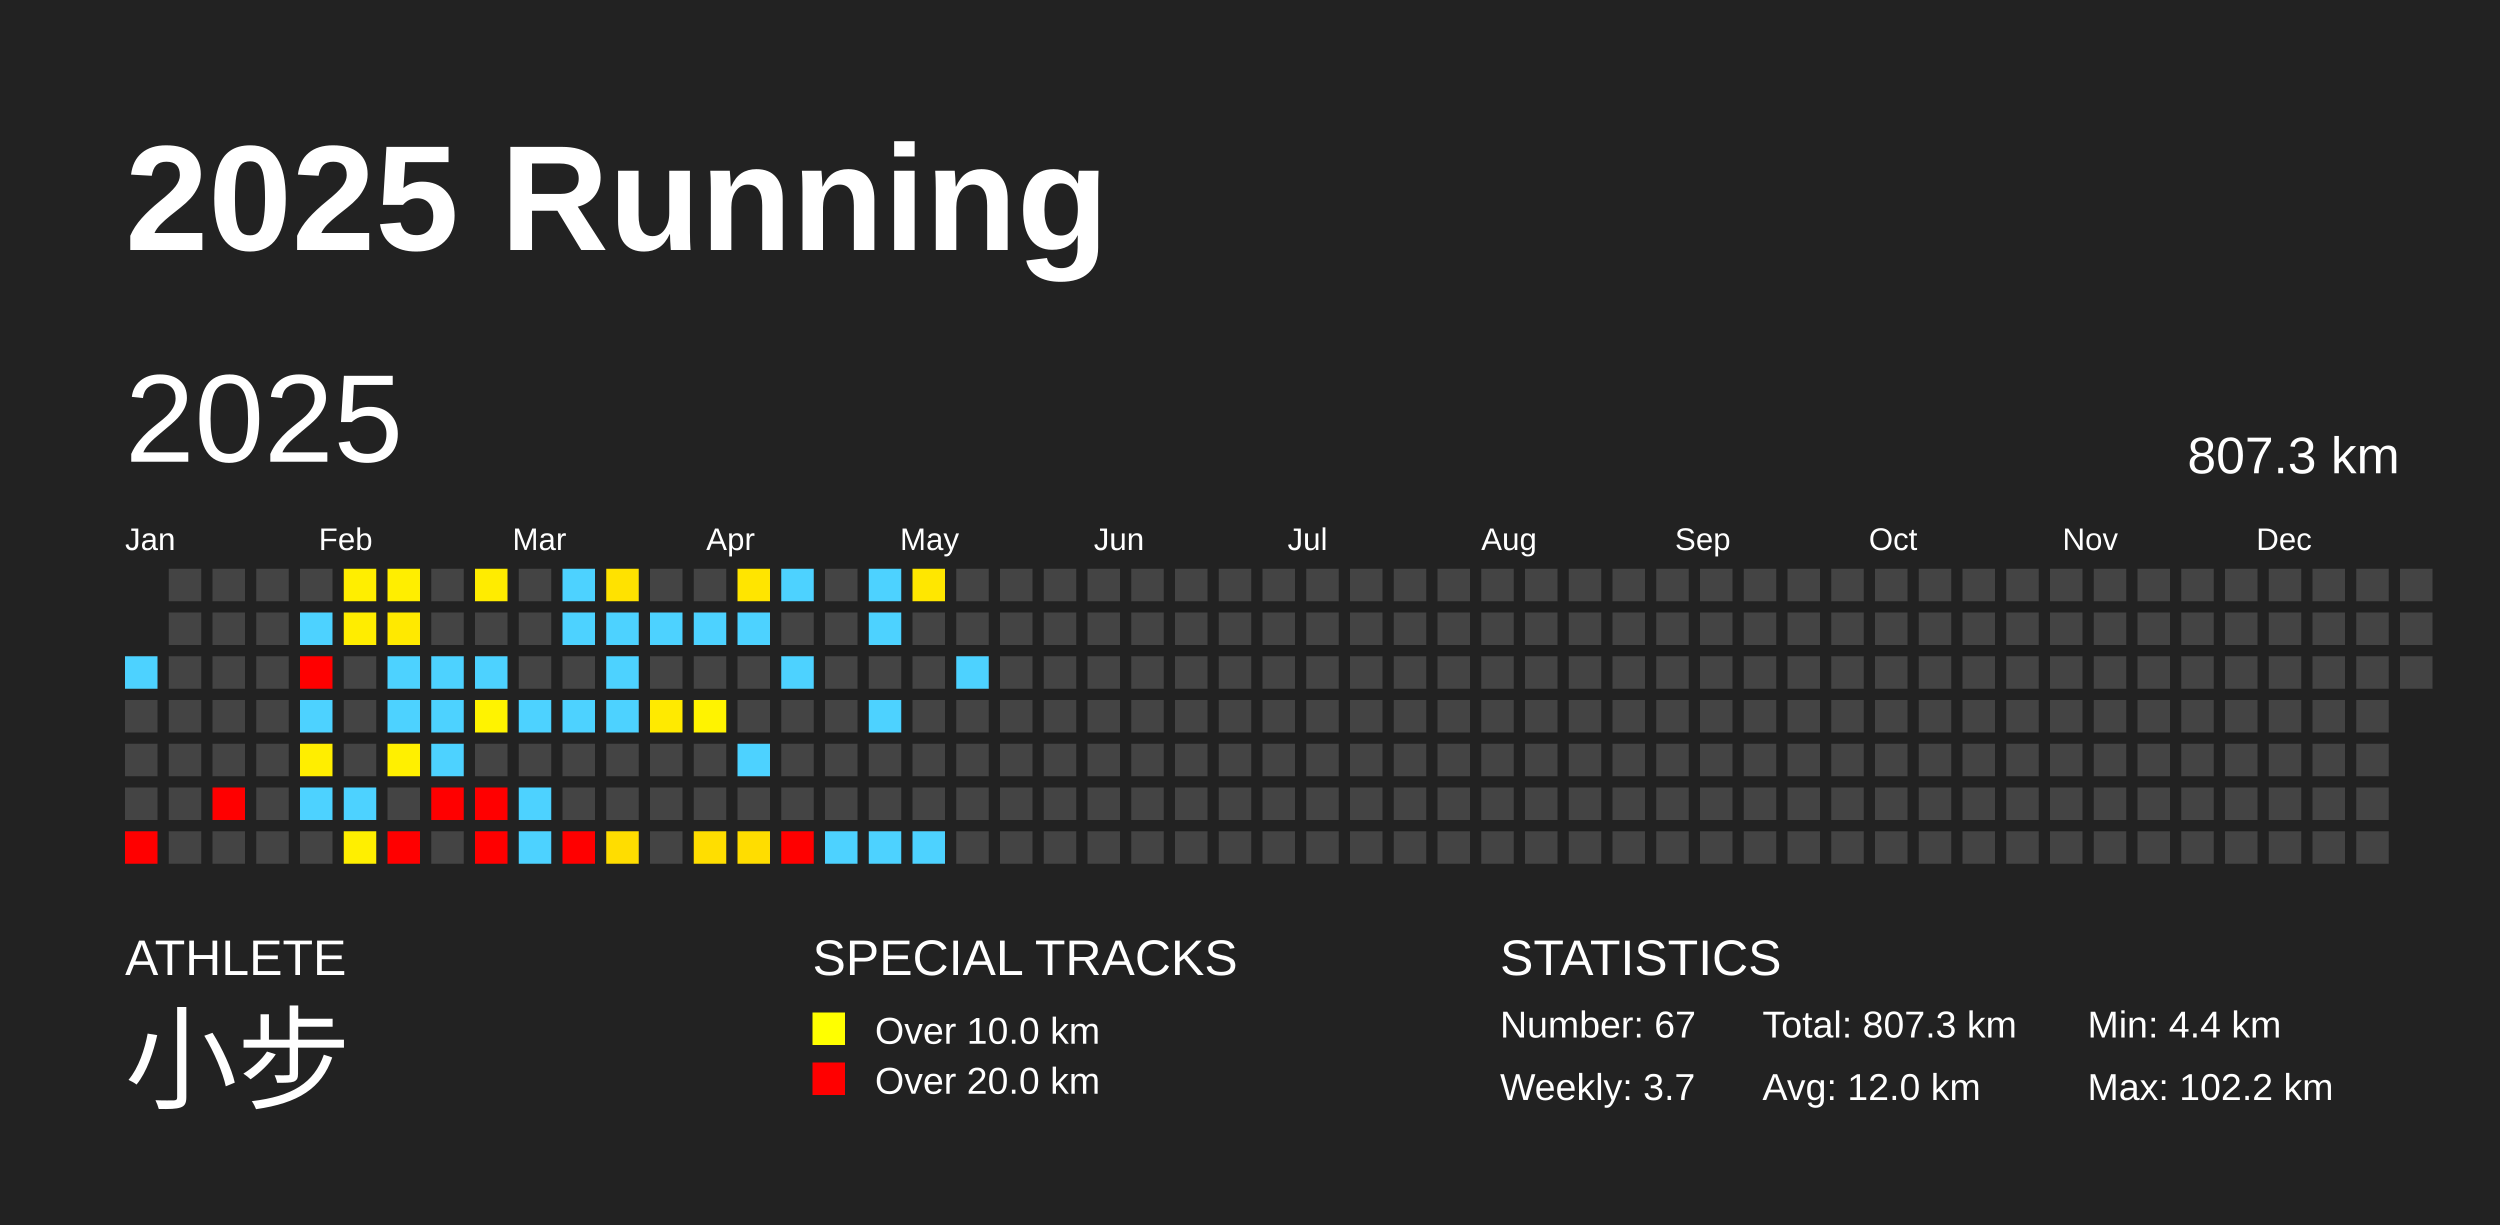
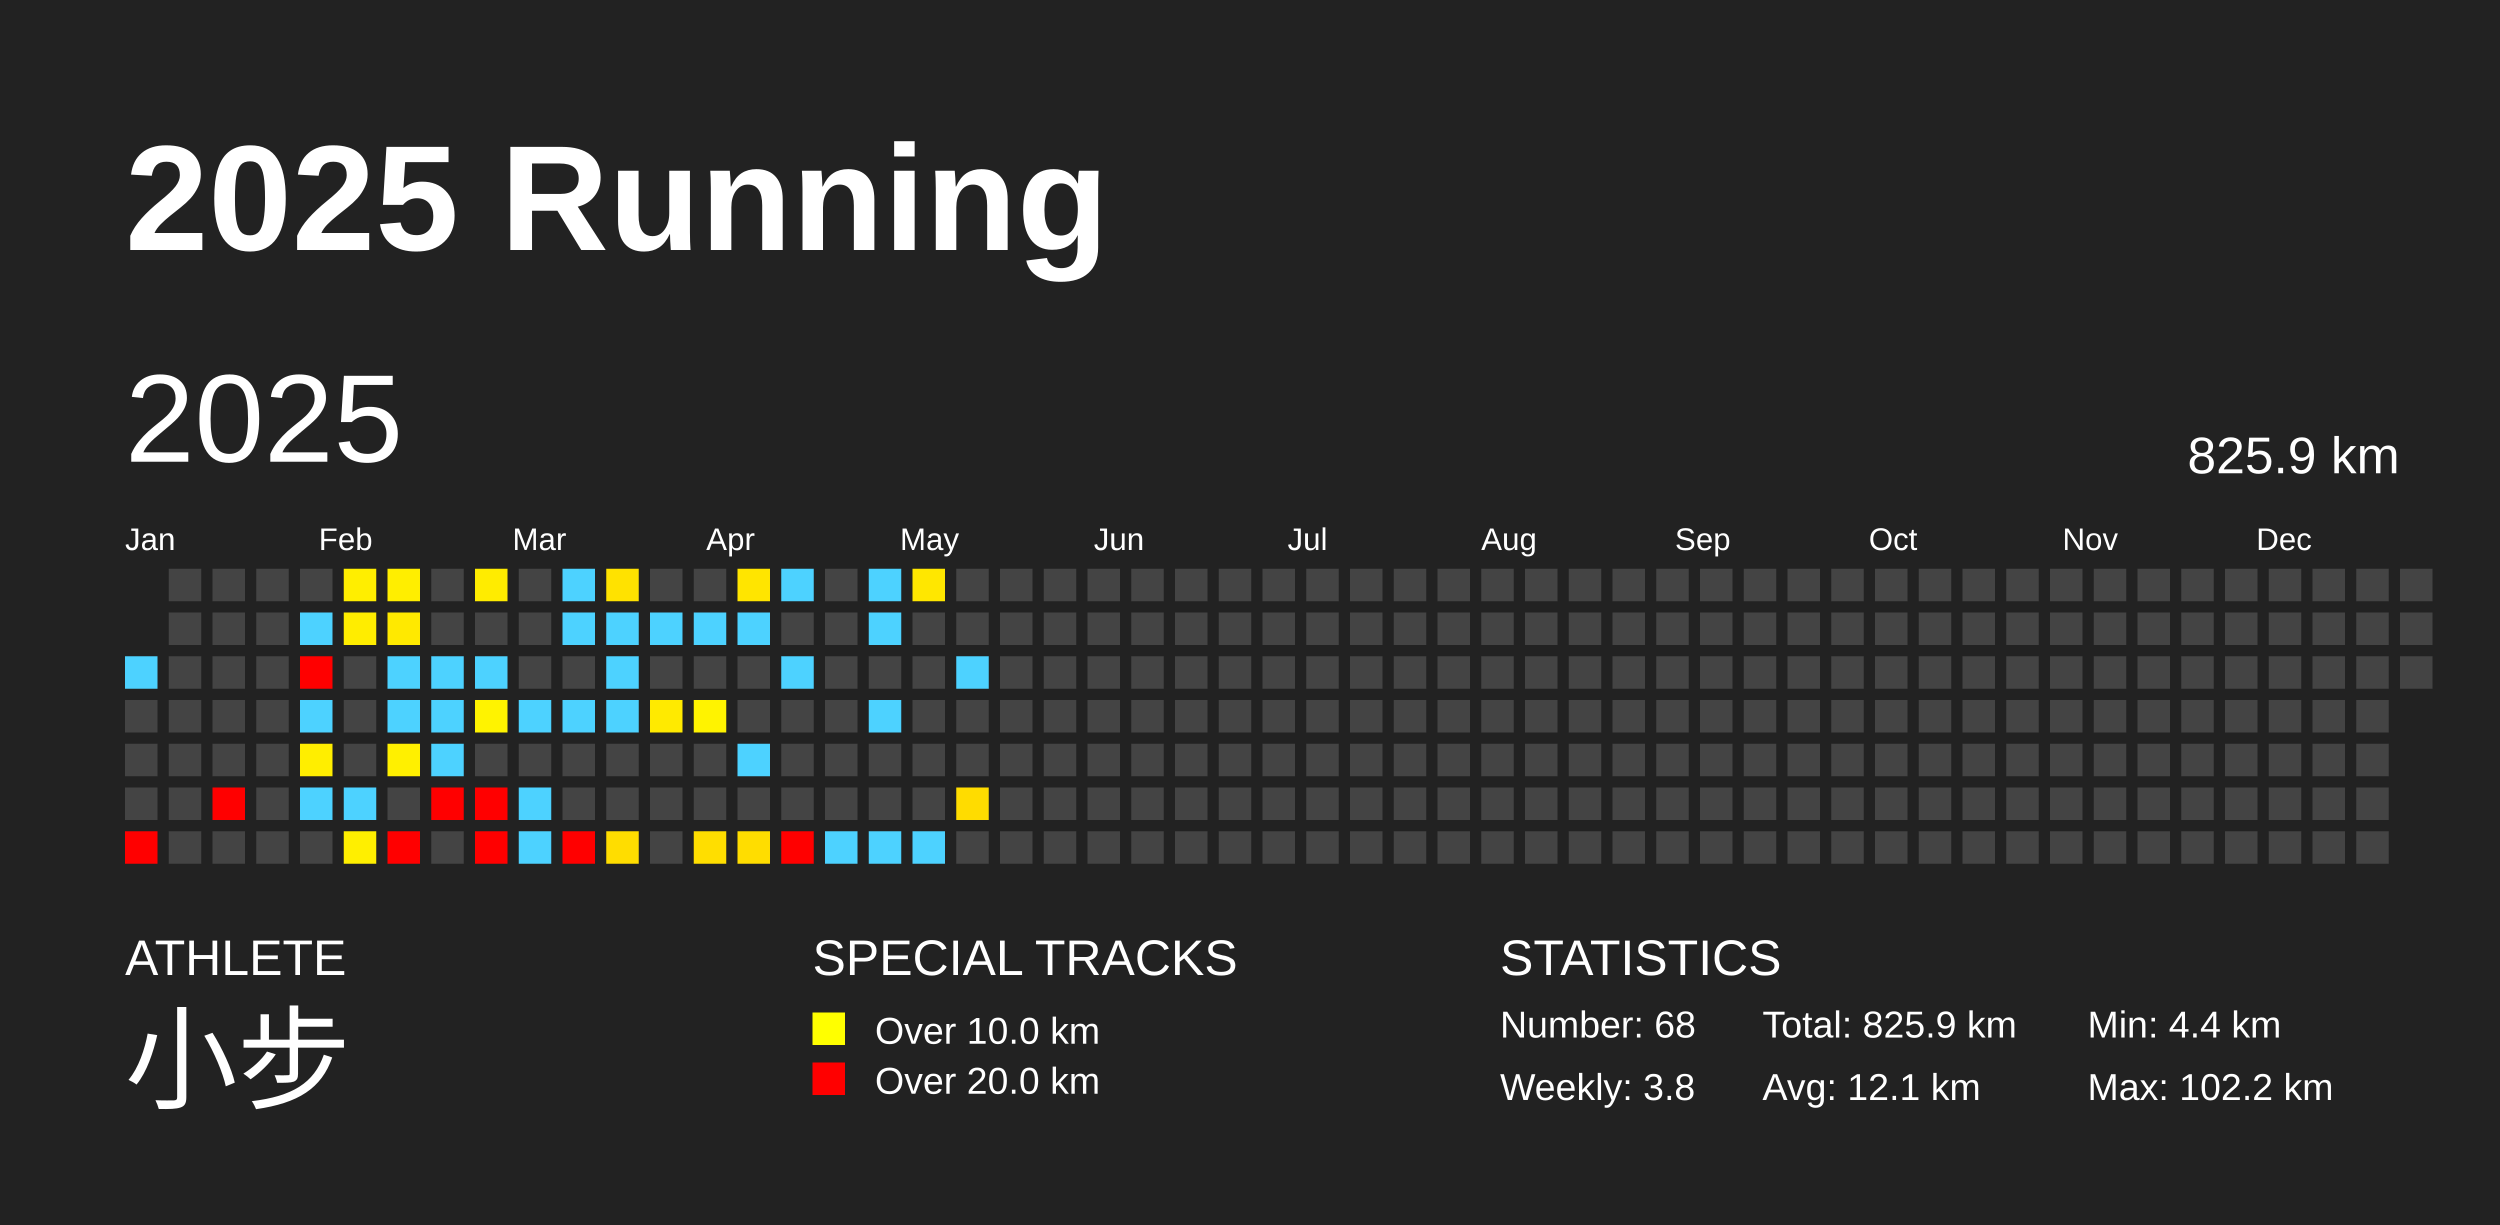
<svg xmlns="http://www.w3.org/2000/svg" baseProfile="full" height="98mm" version="1.1" viewBox="0,0,200,98" width="200mm">
  <defs />
  <rect fill="#222222" height="98" width="200" x="0" y="0" />
  <text fill="#FFFFFF" style="font-size:12px; font-family:Arial; font-weight:bold;" x="10" y="20">2025 Running</text>
  <text fill="#FFFFFF" style="font-size:4px; font-family:Arial" x="10" y="78">ATHLETE</text>
  <text fill="#FFFFFF" style="font-size:9px; font-family:Arial" x="10" y="88">小步</text>
  <text fill="#FFFFFF" style="font-size:4px; font-family:Arial" x="65" y="78">SPECIAL TRACKS</text>
  <rect fill="yellow" height="2.6" width="2.6" x="65" y="81" />
  <text fill="#FFFFFF" style="font-size:3px; font-family:Arial" x="70" y="83.5">Over 10.0 km</text>
  <rect fill="red" height="2.6" width="2.6" x="65" y="85" />
  <text fill="#FFFFFF" style="font-size:3px; font-family:Arial" x="70" y="87.5">Over 20.0 km</text>
  <text fill="#FFFFFF" style="font-size:4px; font-family:Arial" x="120" y="78">STATISTICS</text>
-   <text fill="#FFFFFF" style="font-size:3px; font-family:Arial" x="120" y="83">Number: 67</text>
-   <text fill="#FFFFFF" style="font-size:3px; font-family:Arial" x="120" y="88">Weekly: 3.7</text>
-   <text fill="#FFFFFF" style="font-size:3px; font-family:Arial" x="141" y="83">Total: 807.3 km</text>
-   <text fill="#FFFFFF" style="font-size:3px; font-family:Arial" x="141" y="88">Avg: 12.0 km</text>
+   <text fill="#FFFFFF" style="font-size:3px; font-family:Arial" x="120" y="83">Number: 68</text>
+   <text fill="#FFFFFF" style="font-size:3px; font-family:Arial" x="120" y="88">Weekly: 3.8</text>
+   <text fill="#FFFFFF" style="font-size:3px; font-family:Arial" x="141" y="83">Total: 825.9 km</text>
+   <text fill="#FFFFFF" style="font-size:3px; font-family:Arial" x="141" y="88">Avg: 12.1 km</text>
  <text fill="#FFFFFF" style="font-size:3px; font-family:Arial" x="167" y="83">Min: 4.4 km</text>
  <text fill="#FFFFFF" style="font-size:3px; font-family:Arial" x="167" y="88">Max: 102.2 km</text>
  <text dominant-baseline="hanging" fill="#FFFFFF" style="font-size:10.0px; font-family:Arial;" x="10" y="30">2025</text>
-   <text dominant-baseline="hanging" fill="#FFFFFF" style="font-size:4.125px; font-family:Arial;" x="175" y="35">807.3 km</text>
+   <text dominant-baseline="hanging" fill="#FFFFFF" style="font-size:4.125px; font-family:Arial;" x="175" y="35">825.9 km</text>
  <text fill="#FFFFFF" style="font-size:2.5px; font-family:Arial" x="10.0" y="44">Jan</text>
  <text fill="#FFFFFF" style="font-size:2.5px; font-family:Arial" x="25.5" y="44">Feb</text>
  <text fill="#FFFFFF" style="font-size:2.5px; font-family:Arial" x="41.0" y="44">Mar</text>
  <text fill="#FFFFFF" style="font-size:2.5px; font-family:Arial" x="56.5" y="44">Apr</text>
  <text fill="#FFFFFF" style="font-size:2.5px; font-family:Arial" x="72.0" y="44">May</text>
  <text fill="#FFFFFF" style="font-size:2.5px; font-family:Arial" x="87.5" y="44">Jun</text>
  <text fill="#FFFFFF" style="font-size:2.5px; font-family:Arial" x="103.0" y="44">Jul</text>
  <text fill="#FFFFFF" style="font-size:2.5px; font-family:Arial" x="118.5" y="44">Aug</text>
  <text fill="#FFFFFF" style="font-size:2.5px; font-family:Arial" x="134.0" y="44">Sep</text>
  <text fill="#FFFFFF" style="font-size:2.5px; font-family:Arial" x="149.5" y="44">Oct</text>
  <text fill="#FFFFFF" style="font-size:2.5px; font-family:Arial" x="165.0" y="44">Nov</text>
  <text fill="#FFFFFF" style="font-size:2.5px; font-family:Arial" x="180.5" y="44">Dec</text>
  <rect fill="#4dd2ff" height="2.6" width="2.6" x="10.0" y="52.5" />
  <rect fill="#444444" height="2.6" width="2.6" x="10.0" y="56.0" />
  <rect fill="#444444" height="2.6" width="2.6" x="10.0" y="59.5" />
  <rect fill="#444444" height="2.6" width="2.6" x="10.0" y="63.0" />
  <rect fill="red" height="2.6" width="2.6" x="10.0" y="66.5" />
  <rect fill="#444444" height="2.6" width="2.6" x="13.5" y="45.5" />
  <rect fill="#444444" height="2.6" width="2.6" x="13.5" y="49.0" />
  <rect fill="#444444" height="2.6" width="2.6" x="13.5" y="52.5" />
  <rect fill="#444444" height="2.6" width="2.6" x="13.5" y="56.0" />
  <rect fill="#444444" height="2.6" width="2.6" x="13.5" y="59.5" />
  <rect fill="#444444" height="2.6" width="2.6" x="13.5" y="63.0" />
  <rect fill="#444444" height="2.6" width="2.6" x="13.5" y="66.5" />
  <rect fill="#444444" height="2.6" width="2.6" x="17.0" y="45.5" />
  <rect fill="#444444" height="2.6" width="2.6" x="17.0" y="49.0" />
  <rect fill="#444444" height="2.6" width="2.6" x="17.0" y="52.5" />
  <rect fill="#444444" height="2.6" width="2.6" x="17.0" y="56.0" />
  <rect fill="#444444" height="2.6" width="2.6" x="17.0" y="59.5" />
  <rect fill="red" height="2.6" width="2.6" x="17.0" y="63.0" />
  <rect fill="#444444" height="2.6" width="2.6" x="17.0" y="66.5" />
  <rect fill="#444444" height="2.6" width="2.6" x="20.5" y="45.5" />
  <rect fill="#444444" height="2.6" width="2.6" x="20.5" y="49.0" />
  <rect fill="#444444" height="2.6" width="2.6" x="20.5" y="52.5" />
  <rect fill="#444444" height="2.6" width="2.6" x="20.5" y="56.0" />
  <rect fill="#444444" height="2.6" width="2.6" x="20.5" y="59.5" />
  <rect fill="#444444" height="2.6" width="2.6" x="20.5" y="63.0" />
  <rect fill="#444444" height="2.6" width="2.6" x="20.5" y="66.5" />
  <rect fill="#444444" height="2.6" width="2.6" x="24.0" y="45.5" />
  <rect fill="#4dd2ff" height="2.6" width="2.6" x="24.0" y="49.0" />
  <rect fill="red" height="2.6" width="2.6" x="24.0" y="52.5" />
  <rect fill="#4dd2ff" height="2.6" width="2.6" x="24.0" y="56.0" />
  <rect fill="#ffee00" height="2.6" width="2.6" x="24.0" y="59.5" />
  <rect fill="#4dd2ff" height="2.6" width="2.6" x="24.0" y="63.0" />
  <rect fill="#444444" height="2.6" width="2.6" x="24.0" y="66.5" />
  <rect fill="#ffee00" height="2.6" width="2.6" x="27.5" y="45.5" />
  <rect fill="#ffed00" height="2.6" width="2.6" x="27.5" y="49.0" />
  <rect fill="#444444" height="2.6" width="2.6" x="27.5" y="52.5" />
  <rect fill="#444444" height="2.6" width="2.6" x="27.5" y="56.0" />
  <rect fill="#444444" height="2.6" width="2.6" x="27.5" y="59.5" />
  <rect fill="#4dd2ff" height="2.6" width="2.6" x="27.5" y="63.0" />
  <rect fill="#ffef00" height="2.6" width="2.6" x="27.5" y="66.5" />
  <rect fill="#ffee00" height="2.6" width="2.6" x="31.0" y="45.5" />
  <rect fill="#ffe900" height="2.6" width="2.6" x="31.0" y="49.0" />
  <rect fill="#4dd2ff" height="2.6" width="2.6" x="31.0" y="52.5" />
  <rect fill="#4dd2ff" height="2.6" width="2.6" x="31.0" y="56.0" />
  <rect fill="#fff000" height="2.6" width="2.6" x="31.0" y="59.5" />
  <rect fill="#444444" height="2.6" width="2.6" x="31.0" y="63.0" />
  <rect fill="red" height="2.6" width="2.6" x="31.0" y="66.5" />
  <rect fill="#444444" height="2.6" width="2.6" x="34.5" y="45.5" />
  <rect fill="#444444" height="2.6" width="2.6" x="34.5" y="49.0" />
  <rect fill="#4dd2ff" height="2.6" width="2.6" x="34.5" y="52.5" />
  <rect fill="#4dd2ff" height="2.6" width="2.6" x="34.5" y="56.0" />
  <rect fill="#4dd2ff" height="2.6" width="2.6" x="34.5" y="59.5" />
  <rect fill="red" height="2.6" width="2.6" x="34.5" y="63.0" />
  <rect fill="#444444" height="2.6" width="2.6" x="34.5" y="66.5" />
  <rect fill="#ffec00" height="2.6" width="2.6" x="38.0" y="45.5" />
  <rect fill="#444444" height="2.6" width="2.6" x="38.0" y="49.0" />
  <rect fill="#4dd2ff" height="2.6" width="2.6" x="38.0" y="52.5" />
  <rect fill="#fff300" height="2.6" width="2.6" x="38.0" y="56.0" />
  <rect fill="#444444" height="2.6" width="2.6" x="38.0" y="59.5" />
  <rect fill="red" height="2.6" width="2.6" x="38.0" y="63.0" />
  <rect fill="red" height="2.6" width="2.6" x="38.0" y="66.5" />
  <rect fill="#444444" height="2.6" width="2.6" x="41.5" y="45.5" />
  <rect fill="#444444" height="2.6" width="2.6" x="41.5" y="49.0" />
  <rect fill="#444444" height="2.6" width="2.6" x="41.5" y="52.5" />
  <rect fill="#4dd2ff" height="2.6" width="2.6" x="41.5" y="56.0" />
  <rect fill="#444444" height="2.6" width="2.6" x="41.5" y="59.5" />
  <rect fill="#4dd2ff" height="2.6" width="2.6" x="41.5" y="63.0" />
  <rect fill="#4dd2ff" height="2.6" width="2.6" x="41.5" y="66.5" />
  <rect fill="#4dd2ff" height="2.6" width="2.6" x="45.0" y="45.5" />
  <rect fill="#4dd2ff" height="2.6" width="2.6" x="45.0" y="49.0" />
  <rect fill="#444444" height="2.6" width="2.6" x="45.0" y="52.5" />
  <rect fill="#4dd2ff" height="2.6" width="2.6" x="45.0" y="56.0" />
  <rect fill="#444444" height="2.6" width="2.6" x="45.0" y="59.5" />
  <rect fill="#444444" height="2.6" width="2.6" x="45.0" y="63.0" />
  <rect fill="red" height="2.6" width="2.6" x="45.0" y="66.5" />
  <rect fill="#ffe200" height="2.6" width="2.6" x="48.5" y="45.5" />
  <rect fill="#4dd2ff" height="2.6" width="2.6" x="48.5" y="49.0" />
  <rect fill="#4dd2ff" height="2.6" width="2.6" x="48.5" y="52.5" />
  <rect fill="#4dd2ff" height="2.6" width="2.6" x="48.5" y="56.0" />
  <rect fill="#444444" height="2.6" width="2.6" x="48.5" y="59.5" />
  <rect fill="#444444" height="2.6" width="2.6" x="48.5" y="63.0" />
  <rect fill="#ffdd00" height="2.6" width="2.6" x="48.5" y="66.5" />
  <rect fill="#444444" height="2.6" width="2.6" x="52.0" y="45.5" />
  <rect fill="#4dd2ff" height="2.6" width="2.6" x="52.0" y="49.0" />
  <rect fill="#444444" height="2.6" width="2.6" x="52.0" y="52.5" />
  <rect fill="#ffea00" height="2.6" width="2.6" x="52.0" y="56.0" />
  <rect fill="#444444" height="2.6" width="2.6" x="52.0" y="59.5" />
  <rect fill="#444444" height="2.6" width="2.6" x="52.0" y="63.0" />
  <rect fill="#444444" height="2.6" width="2.6" x="52.0" y="66.5" />
  <rect fill="#444444" height="2.6" width="2.6" x="55.5" y="45.5" />
  <rect fill="#4dd2ff" height="2.6" width="2.6" x="55.5" y="49.0" />
  <rect fill="#444444" height="2.6" width="2.6" x="55.5" y="52.5" />
  <rect fill="#fff300" height="2.6" width="2.6" x="55.5" y="56.0" />
  <rect fill="#444444" height="2.6" width="2.6" x="55.5" y="59.5" />
  <rect fill="#444444" height="2.6" width="2.6" x="55.5" y="63.0" />
  <rect fill="#ffde00" height="2.6" width="2.6" x="55.5" y="66.5" />
  <rect fill="#ffe500" height="2.6" width="2.6" x="59.0" y="45.5" />
  <rect fill="#4dd2ff" height="2.6" width="2.6" x="59.0" y="49.0" />
  <rect fill="#444444" height="2.6" width="2.6" x="59.0" y="52.5" />
  <rect fill="#444444" height="2.6" width="2.6" x="59.0" y="56.0" />
  <rect fill="#4dd2ff" height="2.6" width="2.6" x="59.0" y="59.5" />
  <rect fill="#444444" height="2.6" width="2.6" x="59.0" y="63.0" />
  <rect fill="#ffdd00" height="2.6" width="2.6" x="59.0" y="66.5" />
  <rect fill="#4dd2ff" height="2.6" width="2.6" x="62.5" y="45.5" />
  <rect fill="#444444" height="2.6" width="2.6" x="62.5" y="49.0" />
  <rect fill="#4dd2ff" height="2.6" width="2.6" x="62.5" y="52.5" />
  <rect fill="#444444" height="2.6" width="2.6" x="62.5" y="56.0" />
  <rect fill="#444444" height="2.6" width="2.6" x="62.5" y="59.5" />
  <rect fill="#444444" height="2.6" width="2.6" x="62.5" y="63.0" />
  <rect fill="red" height="2.6" width="2.6" x="62.5" y="66.5" />
  <rect fill="#444444" height="2.6" width="2.6" x="66.0" y="45.5" />
  <rect fill="#444444" height="2.6" width="2.6" x="66.0" y="49.0" />
  <rect fill="#444444" height="2.6" width="2.6" x="66.0" y="52.5" />
  <rect fill="#444444" height="2.6" width="2.6" x="66.0" y="56.0" />
  <rect fill="#444444" height="2.6" width="2.6" x="66.0" y="59.5" />
  <rect fill="#444444" height="2.6" width="2.6" x="66.0" y="63.0" />
  <rect fill="#4dd2ff" height="2.6" width="2.6" x="66.0" y="66.5" />
  <rect fill="#4dd2ff" height="2.6" width="2.6" x="69.5" y="45.5" />
  <rect fill="#4dd2ff" height="2.6" width="2.6" x="69.5" y="49.0" />
  <rect fill="#444444" height="2.6" width="2.6" x="69.5" y="52.5" />
  <rect fill="#4dd2ff" height="2.6" width="2.6" x="69.5" y="56.0" />
  <rect fill="#444444" height="2.6" width="2.6" x="69.5" y="59.5" />
  <rect fill="#444444" height="2.6" width="2.6" x="69.5" y="63.0" />
  <rect fill="#4dd2ff" height="2.6" width="2.6" x="69.5" y="66.5" />
  <rect fill="#ffe700" height="2.6" width="2.6" x="73.0" y="45.5" />
  <rect fill="#444444" height="2.6" width="2.6" x="73.0" y="49.0" />
  <rect fill="#444444" height="2.6" width="2.6" x="73.0" y="52.5" />
  <rect fill="#444444" height="2.6" width="2.6" x="73.0" y="56.0" />
  <rect fill="#444444" height="2.6" width="2.6" x="73.0" y="59.5" />
  <rect fill="#444444" height="2.6" width="2.6" x="73.0" y="63.0" />
  <rect fill="#4dd2ff" height="2.6" width="2.6" x="73.0" y="66.5" />
  <rect fill="#444444" height="2.6" width="2.6" x="76.5" y="45.5" />
  <rect fill="#444444" height="2.6" width="2.6" x="76.5" y="49.0" />
  <rect fill="#4dd2ff" height="2.6" width="2.6" x="76.5" y="52.5" />
  <rect fill="#444444" height="2.6" width="2.6" x="76.5" y="56.0" />
  <rect fill="#444444" height="2.6" width="2.6" x="76.5" y="59.5" />
-   <rect fill="#444444" height="2.6" width="2.6" x="76.5" y="63.0" />
+   <rect fill="#ffdc00" height="2.6" width="2.6" x="76.5" y="63.0" />
  <rect fill="#444444" height="2.6" width="2.6" x="76.5" y="66.5" />
  <rect fill="#444444" height="2.6" width="2.6" x="80.0" y="45.5" />
  <rect fill="#444444" height="2.6" width="2.6" x="80.0" y="49.0" />
  <rect fill="#444444" height="2.6" width="2.6" x="80.0" y="52.5" />
  <rect fill="#444444" height="2.6" width="2.6" x="80.0" y="56.0" />
  <rect fill="#444444" height="2.6" width="2.6" x="80.0" y="59.5" />
  <rect fill="#444444" height="2.6" width="2.6" x="80.0" y="63.0" />
  <rect fill="#444444" height="2.6" width="2.6" x="80.0" y="66.5" />
  <rect fill="#444444" height="2.6" width="2.6" x="83.5" y="45.5" />
  <rect fill="#444444" height="2.6" width="2.6" x="83.5" y="49.0" />
  <rect fill="#444444" height="2.6" width="2.6" x="83.5" y="52.5" />
  <rect fill="#444444" height="2.6" width="2.6" x="83.5" y="56.0" />
  <rect fill="#444444" height="2.6" width="2.6" x="83.5" y="59.5" />
  <rect fill="#444444" height="2.6" width="2.6" x="83.5" y="63.0" />
  <rect fill="#444444" height="2.6" width="2.6" x="83.5" y="66.5" />
  <rect fill="#444444" height="2.6" width="2.6" x="87.0" y="45.5" />
  <rect fill="#444444" height="2.6" width="2.6" x="87.0" y="49.0" />
  <rect fill="#444444" height="2.6" width="2.6" x="87.0" y="52.5" />
  <rect fill="#444444" height="2.6" width="2.6" x="87.0" y="56.0" />
  <rect fill="#444444" height="2.6" width="2.6" x="87.0" y="59.5" />
  <rect fill="#444444" height="2.6" width="2.6" x="87.0" y="63.0" />
  <rect fill="#444444" height="2.6" width="2.6" x="87.0" y="66.5" />
  <rect fill="#444444" height="2.6" width="2.6" x="90.5" y="45.5" />
  <rect fill="#444444" height="2.6" width="2.6" x="90.5" y="49.0" />
  <rect fill="#444444" height="2.6" width="2.6" x="90.5" y="52.5" />
  <rect fill="#444444" height="2.6" width="2.6" x="90.5" y="56.0" />
  <rect fill="#444444" height="2.6" width="2.6" x="90.5" y="59.5" />
  <rect fill="#444444" height="2.6" width="2.6" x="90.5" y="63.0" />
  <rect fill="#444444" height="2.6" width="2.6" x="90.5" y="66.5" />
  <rect fill="#444444" height="2.6" width="2.6" x="94.0" y="45.5" />
  <rect fill="#444444" height="2.6" width="2.6" x="94.0" y="49.0" />
  <rect fill="#444444" height="2.6" width="2.6" x="94.0" y="52.5" />
  <rect fill="#444444" height="2.6" width="2.6" x="94.0" y="56.0" />
  <rect fill="#444444" height="2.6" width="2.6" x="94.0" y="59.5" />
  <rect fill="#444444" height="2.6" width="2.6" x="94.0" y="63.0" />
  <rect fill="#444444" height="2.6" width="2.6" x="94.0" y="66.5" />
  <rect fill="#444444" height="2.6" width="2.6" x="97.5" y="45.5" />
  <rect fill="#444444" height="2.6" width="2.6" x="97.5" y="49.0" />
  <rect fill="#444444" height="2.6" width="2.6" x="97.5" y="52.5" />
  <rect fill="#444444" height="2.6" width="2.6" x="97.5" y="56.0" />
  <rect fill="#444444" height="2.6" width="2.6" x="97.5" y="59.5" />
  <rect fill="#444444" height="2.6" width="2.6" x="97.5" y="63.0" />
  <rect fill="#444444" height="2.6" width="2.6" x="97.5" y="66.5" />
  <rect fill="#444444" height="2.6" width="2.6" x="101.0" y="45.5" />
  <rect fill="#444444" height="2.6" width="2.6" x="101.0" y="49.0" />
  <rect fill="#444444" height="2.6" width="2.6" x="101.0" y="52.5" />
  <rect fill="#444444" height="2.6" width="2.6" x="101.0" y="56.0" />
  <rect fill="#444444" height="2.6" width="2.6" x="101.0" y="59.5" />
  <rect fill="#444444" height="2.6" width="2.6" x="101.0" y="63.0" />
  <rect fill="#444444" height="2.6" width="2.6" x="101.0" y="66.5" />
  <rect fill="#444444" height="2.6" width="2.6" x="104.5" y="45.5" />
  <rect fill="#444444" height="2.6" width="2.6" x="104.5" y="49.0" />
  <rect fill="#444444" height="2.6" width="2.6" x="104.5" y="52.5" />
  <rect fill="#444444" height="2.6" width="2.6" x="104.5" y="56.0" />
  <rect fill="#444444" height="2.6" width="2.6" x="104.5" y="59.5" />
  <rect fill="#444444" height="2.6" width="2.6" x="104.5" y="63.0" />
  <rect fill="#444444" height="2.6" width="2.6" x="104.5" y="66.5" />
  <rect fill="#444444" height="2.6" width="2.6" x="108.0" y="45.5" />
  <rect fill="#444444" height="2.6" width="2.6" x="108.0" y="49.0" />
  <rect fill="#444444" height="2.6" width="2.6" x="108.0" y="52.5" />
  <rect fill="#444444" height="2.6" width="2.6" x="108.0" y="56.0" />
  <rect fill="#444444" height="2.6" width="2.6" x="108.0" y="59.5" />
  <rect fill="#444444" height="2.6" width="2.6" x="108.0" y="63.0" />
  <rect fill="#444444" height="2.6" width="2.6" x="108.0" y="66.5" />
  <rect fill="#444444" height="2.6" width="2.6" x="111.5" y="45.5" />
  <rect fill="#444444" height="2.6" width="2.6" x="111.5" y="49.0" />
  <rect fill="#444444" height="2.6" width="2.6" x="111.5" y="52.5" />
  <rect fill="#444444" height="2.6" width="2.6" x="111.5" y="56.0" />
  <rect fill="#444444" height="2.6" width="2.6" x="111.5" y="59.5" />
  <rect fill="#444444" height="2.6" width="2.6" x="111.5" y="63.0" />
  <rect fill="#444444" height="2.6" width="2.6" x="111.5" y="66.5" />
  <rect fill="#444444" height="2.6" width="2.6" x="115.0" y="45.5" />
  <rect fill="#444444" height="2.6" width="2.6" x="115.0" y="49.0" />
  <rect fill="#444444" height="2.6" width="2.6" x="115.0" y="52.5" />
  <rect fill="#444444" height="2.6" width="2.6" x="115.0" y="56.0" />
  <rect fill="#444444" height="2.6" width="2.6" x="115.0" y="59.5" />
  <rect fill="#444444" height="2.6" width="2.6" x="115.0" y="63.0" />
  <rect fill="#444444" height="2.6" width="2.6" x="115.0" y="66.5" />
  <rect fill="#444444" height="2.6" width="2.6" x="118.5" y="45.5" />
  <rect fill="#444444" height="2.6" width="2.6" x="118.5" y="49.0" />
  <rect fill="#444444" height="2.6" width="2.6" x="118.5" y="52.5" />
  <rect fill="#444444" height="2.6" width="2.6" x="118.5" y="56.0" />
  <rect fill="#444444" height="2.6" width="2.6" x="118.5" y="59.5" />
  <rect fill="#444444" height="2.6" width="2.6" x="118.5" y="63.0" />
  <rect fill="#444444" height="2.6" width="2.6" x="118.5" y="66.5" />
  <rect fill="#444444" height="2.6" width="2.6" x="122.0" y="45.5" />
  <rect fill="#444444" height="2.6" width="2.6" x="122.0" y="49.0" />
  <rect fill="#444444" height="2.6" width="2.6" x="122.0" y="52.5" />
  <rect fill="#444444" height="2.6" width="2.6" x="122.0" y="56.0" />
  <rect fill="#444444" height="2.6" width="2.6" x="122.0" y="59.5" />
  <rect fill="#444444" height="2.6" width="2.6" x="122.0" y="63.0" />
  <rect fill="#444444" height="2.6" width="2.6" x="122.0" y="66.5" />
  <rect fill="#444444" height="2.6" width="2.6" x="125.5" y="45.5" />
  <rect fill="#444444" height="2.6" width="2.6" x="125.5" y="49.0" />
  <rect fill="#444444" height="2.6" width="2.6" x="125.5" y="52.5" />
  <rect fill="#444444" height="2.6" width="2.6" x="125.5" y="56.0" />
  <rect fill="#444444" height="2.6" width="2.6" x="125.5" y="59.5" />
  <rect fill="#444444" height="2.6" width="2.6" x="125.5" y="63.0" />
  <rect fill="#444444" height="2.6" width="2.6" x="125.5" y="66.5" />
  <rect fill="#444444" height="2.6" width="2.6" x="129.0" y="45.5" />
  <rect fill="#444444" height="2.6" width="2.6" x="129.0" y="49.0" />
  <rect fill="#444444" height="2.6" width="2.6" x="129.0" y="52.5" />
  <rect fill="#444444" height="2.6" width="2.6" x="129.0" y="56.0" />
  <rect fill="#444444" height="2.6" width="2.6" x="129.0" y="59.5" />
  <rect fill="#444444" height="2.6" width="2.6" x="129.0" y="63.0" />
  <rect fill="#444444" height="2.6" width="2.6" x="129.0" y="66.5" />
  <rect fill="#444444" height="2.6" width="2.6" x="132.5" y="45.5" />
  <rect fill="#444444" height="2.6" width="2.6" x="132.5" y="49.0" />
  <rect fill="#444444" height="2.6" width="2.6" x="132.5" y="52.5" />
  <rect fill="#444444" height="2.6" width="2.6" x="132.5" y="56.0" />
  <rect fill="#444444" height="2.6" width="2.6" x="132.5" y="59.5" />
  <rect fill="#444444" height="2.6" width="2.6" x="132.5" y="63.0" />
  <rect fill="#444444" height="2.6" width="2.6" x="132.5" y="66.5" />
  <rect fill="#444444" height="2.6" width="2.6" x="136.0" y="45.5" />
  <rect fill="#444444" height="2.6" width="2.6" x="136.0" y="49.0" />
  <rect fill="#444444" height="2.6" width="2.6" x="136.0" y="52.5" />
  <rect fill="#444444" height="2.6" width="2.6" x="136.0" y="56.0" />
  <rect fill="#444444" height="2.6" width="2.6" x="136.0" y="59.5" />
  <rect fill="#444444" height="2.6" width="2.6" x="136.0" y="63.0" />
  <rect fill="#444444" height="2.6" width="2.6" x="136.0" y="66.5" />
  <rect fill="#444444" height="2.6" width="2.6" x="139.5" y="45.5" />
  <rect fill="#444444" height="2.6" width="2.6" x="139.5" y="49.0" />
  <rect fill="#444444" height="2.6" width="2.6" x="139.5" y="52.5" />
  <rect fill="#444444" height="2.6" width="2.6" x="139.5" y="56.0" />
  <rect fill="#444444" height="2.6" width="2.6" x="139.5" y="59.5" />
  <rect fill="#444444" height="2.6" width="2.6" x="139.5" y="63.0" />
  <rect fill="#444444" height="2.6" width="2.6" x="139.5" y="66.5" />
  <rect fill="#444444" height="2.6" width="2.6" x="143.0" y="45.5" />
  <rect fill="#444444" height="2.6" width="2.6" x="143.0" y="49.0" />
  <rect fill="#444444" height="2.6" width="2.6" x="143.0" y="52.5" />
  <rect fill="#444444" height="2.6" width="2.6" x="143.0" y="56.0" />
  <rect fill="#444444" height="2.6" width="2.6" x="143.0" y="59.5" />
  <rect fill="#444444" height="2.6" width="2.6" x="143.0" y="63.0" />
  <rect fill="#444444" height="2.6" width="2.6" x="143.0" y="66.5" />
  <rect fill="#444444" height="2.6" width="2.6" x="146.5" y="45.5" />
  <rect fill="#444444" height="2.6" width="2.6" x="146.5" y="49.0" />
  <rect fill="#444444" height="2.6" width="2.6" x="146.5" y="52.5" />
  <rect fill="#444444" height="2.6" width="2.6" x="146.5" y="56.0" />
  <rect fill="#444444" height="2.6" width="2.6" x="146.5" y="59.5" />
  <rect fill="#444444" height="2.6" width="2.6" x="146.5" y="63.0" />
  <rect fill="#444444" height="2.6" width="2.6" x="146.5" y="66.5" />
  <rect fill="#444444" height="2.6" width="2.6" x="150.0" y="45.5" />
  <rect fill="#444444" height="2.6" width="2.6" x="150.0" y="49.0" />
  <rect fill="#444444" height="2.6" width="2.6" x="150.0" y="52.5" />
  <rect fill="#444444" height="2.6" width="2.6" x="150.0" y="56.0" />
  <rect fill="#444444" height="2.6" width="2.6" x="150.0" y="59.5" />
  <rect fill="#444444" height="2.6" width="2.6" x="150.0" y="63.0" />
  <rect fill="#444444" height="2.6" width="2.6" x="150.0" y="66.5" />
  <rect fill="#444444" height="2.6" width="2.6" x="153.5" y="45.5" />
  <rect fill="#444444" height="2.6" width="2.6" x="153.5" y="49.0" />
  <rect fill="#444444" height="2.6" width="2.6" x="153.5" y="52.5" />
  <rect fill="#444444" height="2.6" width="2.6" x="153.5" y="56.0" />
  <rect fill="#444444" height="2.6" width="2.6" x="153.5" y="59.5" />
  <rect fill="#444444" height="2.6" width="2.6" x="153.5" y="63.0" />
  <rect fill="#444444" height="2.6" width="2.6" x="153.5" y="66.5" />
  <rect fill="#444444" height="2.6" width="2.6" x="157.0" y="45.5" />
  <rect fill="#444444" height="2.6" width="2.6" x="157.0" y="49.0" />
  <rect fill="#444444" height="2.6" width="2.6" x="157.0" y="52.5" />
  <rect fill="#444444" height="2.6" width="2.6" x="157.0" y="56.0" />
  <rect fill="#444444" height="2.6" width="2.6" x="157.0" y="59.5" />
  <rect fill="#444444" height="2.6" width="2.6" x="157.0" y="63.0" />
  <rect fill="#444444" height="2.6" width="2.6" x="157.0" y="66.5" />
  <rect fill="#444444" height="2.6" width="2.6" x="160.5" y="45.5" />
  <rect fill="#444444" height="2.6" width="2.6" x="160.5" y="49.0" />
  <rect fill="#444444" height="2.6" width="2.6" x="160.5" y="52.5" />
  <rect fill="#444444" height="2.6" width="2.6" x="160.5" y="56.0" />
  <rect fill="#444444" height="2.6" width="2.6" x="160.5" y="59.5" />
  <rect fill="#444444" height="2.6" width="2.6" x="160.5" y="63.0" />
  <rect fill="#444444" height="2.6" width="2.6" x="160.5" y="66.5" />
  <rect fill="#444444" height="2.6" width="2.6" x="164.0" y="45.5" />
  <rect fill="#444444" height="2.6" width="2.6" x="164.0" y="49.0" />
  <rect fill="#444444" height="2.6" width="2.6" x="164.0" y="52.5" />
  <rect fill="#444444" height="2.6" width="2.6" x="164.0" y="56.0" />
  <rect fill="#444444" height="2.6" width="2.6" x="164.0" y="59.5" />
  <rect fill="#444444" height="2.6" width="2.6" x="164.0" y="63.0" />
  <rect fill="#444444" height="2.6" width="2.6" x="164.0" y="66.5" />
  <rect fill="#444444" height="2.6" width="2.6" x="167.5" y="45.5" />
  <rect fill="#444444" height="2.6" width="2.6" x="167.5" y="49.0" />
  <rect fill="#444444" height="2.6" width="2.6" x="167.5" y="52.5" />
  <rect fill="#444444" height="2.6" width="2.6" x="167.5" y="56.0" />
  <rect fill="#444444" height="2.6" width="2.6" x="167.5" y="59.5" />
  <rect fill="#444444" height="2.6" width="2.6" x="167.5" y="63.0" />
  <rect fill="#444444" height="2.6" width="2.6" x="167.5" y="66.5" />
  <rect fill="#444444" height="2.6" width="2.6" x="171.0" y="45.5" />
  <rect fill="#444444" height="2.6" width="2.6" x="171.0" y="49.0" />
  <rect fill="#444444" height="2.6" width="2.6" x="171.0" y="52.5" />
  <rect fill="#444444" height="2.6" width="2.6" x="171.0" y="56.0" />
  <rect fill="#444444" height="2.6" width="2.6" x="171.0" y="59.5" />
  <rect fill="#444444" height="2.6" width="2.6" x="171.0" y="63.0" />
  <rect fill="#444444" height="2.6" width="2.6" x="171.0" y="66.5" />
  <rect fill="#444444" height="2.6" width="2.6" x="174.5" y="45.5" />
  <rect fill="#444444" height="2.6" width="2.6" x="174.5" y="49.0" />
  <rect fill="#444444" height="2.6" width="2.6" x="174.5" y="52.5" />
  <rect fill="#444444" height="2.6" width="2.6" x="174.5" y="56.0" />
  <rect fill="#444444" height="2.6" width="2.6" x="174.5" y="59.5" />
  <rect fill="#444444" height="2.6" width="2.6" x="174.5" y="63.0" />
  <rect fill="#444444" height="2.6" width="2.6" x="174.5" y="66.5" />
  <rect fill="#444444" height="2.6" width="2.6" x="178.0" y="45.5" />
  <rect fill="#444444" height="2.6" width="2.6" x="178.0" y="49.0" />
  <rect fill="#444444" height="2.6" width="2.6" x="178.0" y="52.5" />
  <rect fill="#444444" height="2.6" width="2.6" x="178.0" y="56.0" />
  <rect fill="#444444" height="2.6" width="2.6" x="178.0" y="59.5" />
  <rect fill="#444444" height="2.6" width="2.6" x="178.0" y="63.0" />
  <rect fill="#444444" height="2.6" width="2.6" x="178.0" y="66.5" />
  <rect fill="#444444" height="2.6" width="2.6" x="181.5" y="45.5" />
  <rect fill="#444444" height="2.6" width="2.6" x="181.5" y="49.0" />
  <rect fill="#444444" height="2.6" width="2.6" x="181.5" y="52.5" />
  <rect fill="#444444" height="2.6" width="2.6" x="181.5" y="56.0" />
  <rect fill="#444444" height="2.6" width="2.6" x="181.5" y="59.5" />
  <rect fill="#444444" height="2.6" width="2.6" x="181.5" y="63.0" />
  <rect fill="#444444" height="2.6" width="2.6" x="181.5" y="66.5" />
  <rect fill="#444444" height="2.6" width="2.6" x="185.0" y="45.5" />
  <rect fill="#444444" height="2.6" width="2.6" x="185.0" y="49.0" />
  <rect fill="#444444" height="2.6" width="2.6" x="185.0" y="52.5" />
  <rect fill="#444444" height="2.6" width="2.6" x="185.0" y="56.0" />
  <rect fill="#444444" height="2.6" width="2.6" x="185.0" y="59.5" />
  <rect fill="#444444" height="2.6" width="2.6" x="185.0" y="63.0" />
  <rect fill="#444444" height="2.6" width="2.6" x="185.0" y="66.5" />
  <rect fill="#444444" height="2.6" width="2.6" x="188.5" y="45.5" />
  <rect fill="#444444" height="2.6" width="2.6" x="188.5" y="49.0" />
  <rect fill="#444444" height="2.6" width="2.6" x="188.5" y="52.5" />
  <rect fill="#444444" height="2.6" width="2.6" x="188.5" y="56.0" />
  <rect fill="#444444" height="2.6" width="2.6" x="188.5" y="59.5" />
  <rect fill="#444444" height="2.6" width="2.6" x="188.5" y="63.0" />
  <rect fill="#444444" height="2.6" width="2.6" x="188.5" y="66.5" />
  <rect fill="#444444" height="2.6" width="2.6" x="192.0" y="45.5" />
  <rect fill="#444444" height="2.6" width="2.6" x="192.0" y="49.0" />
  <rect fill="#444444" height="2.6" width="2.6" x="192.0" y="52.5" />
</svg>
